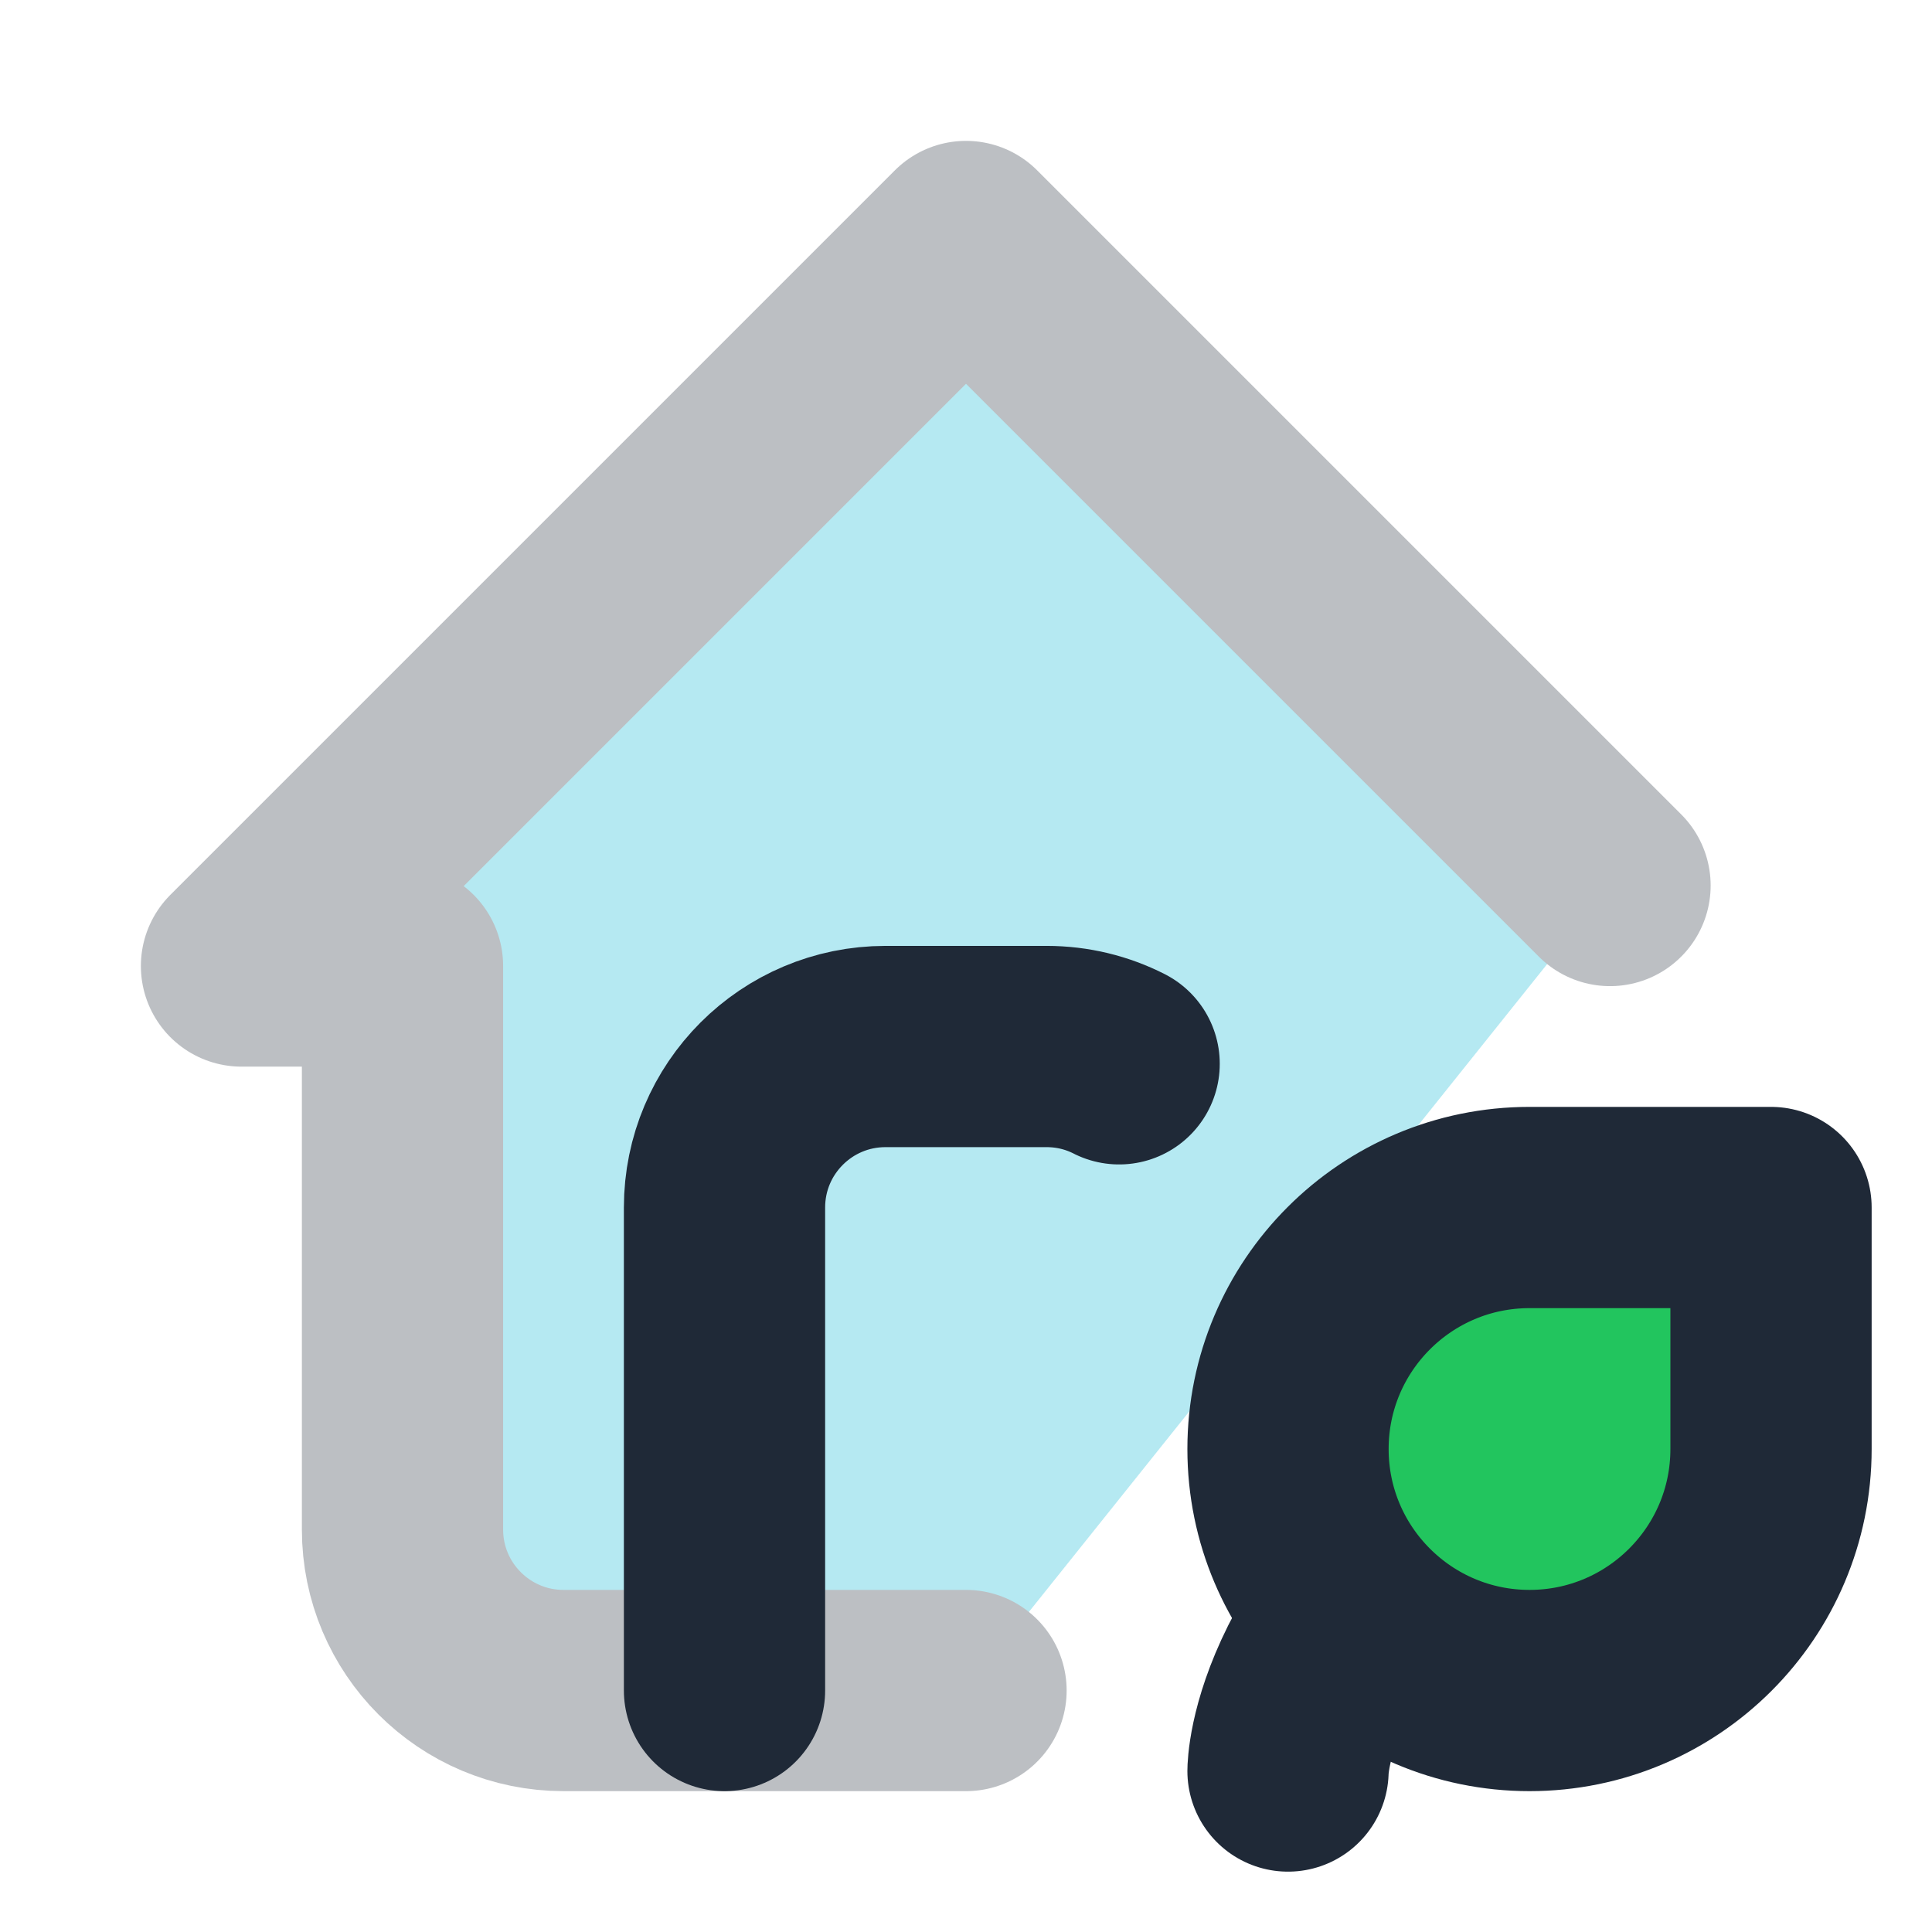
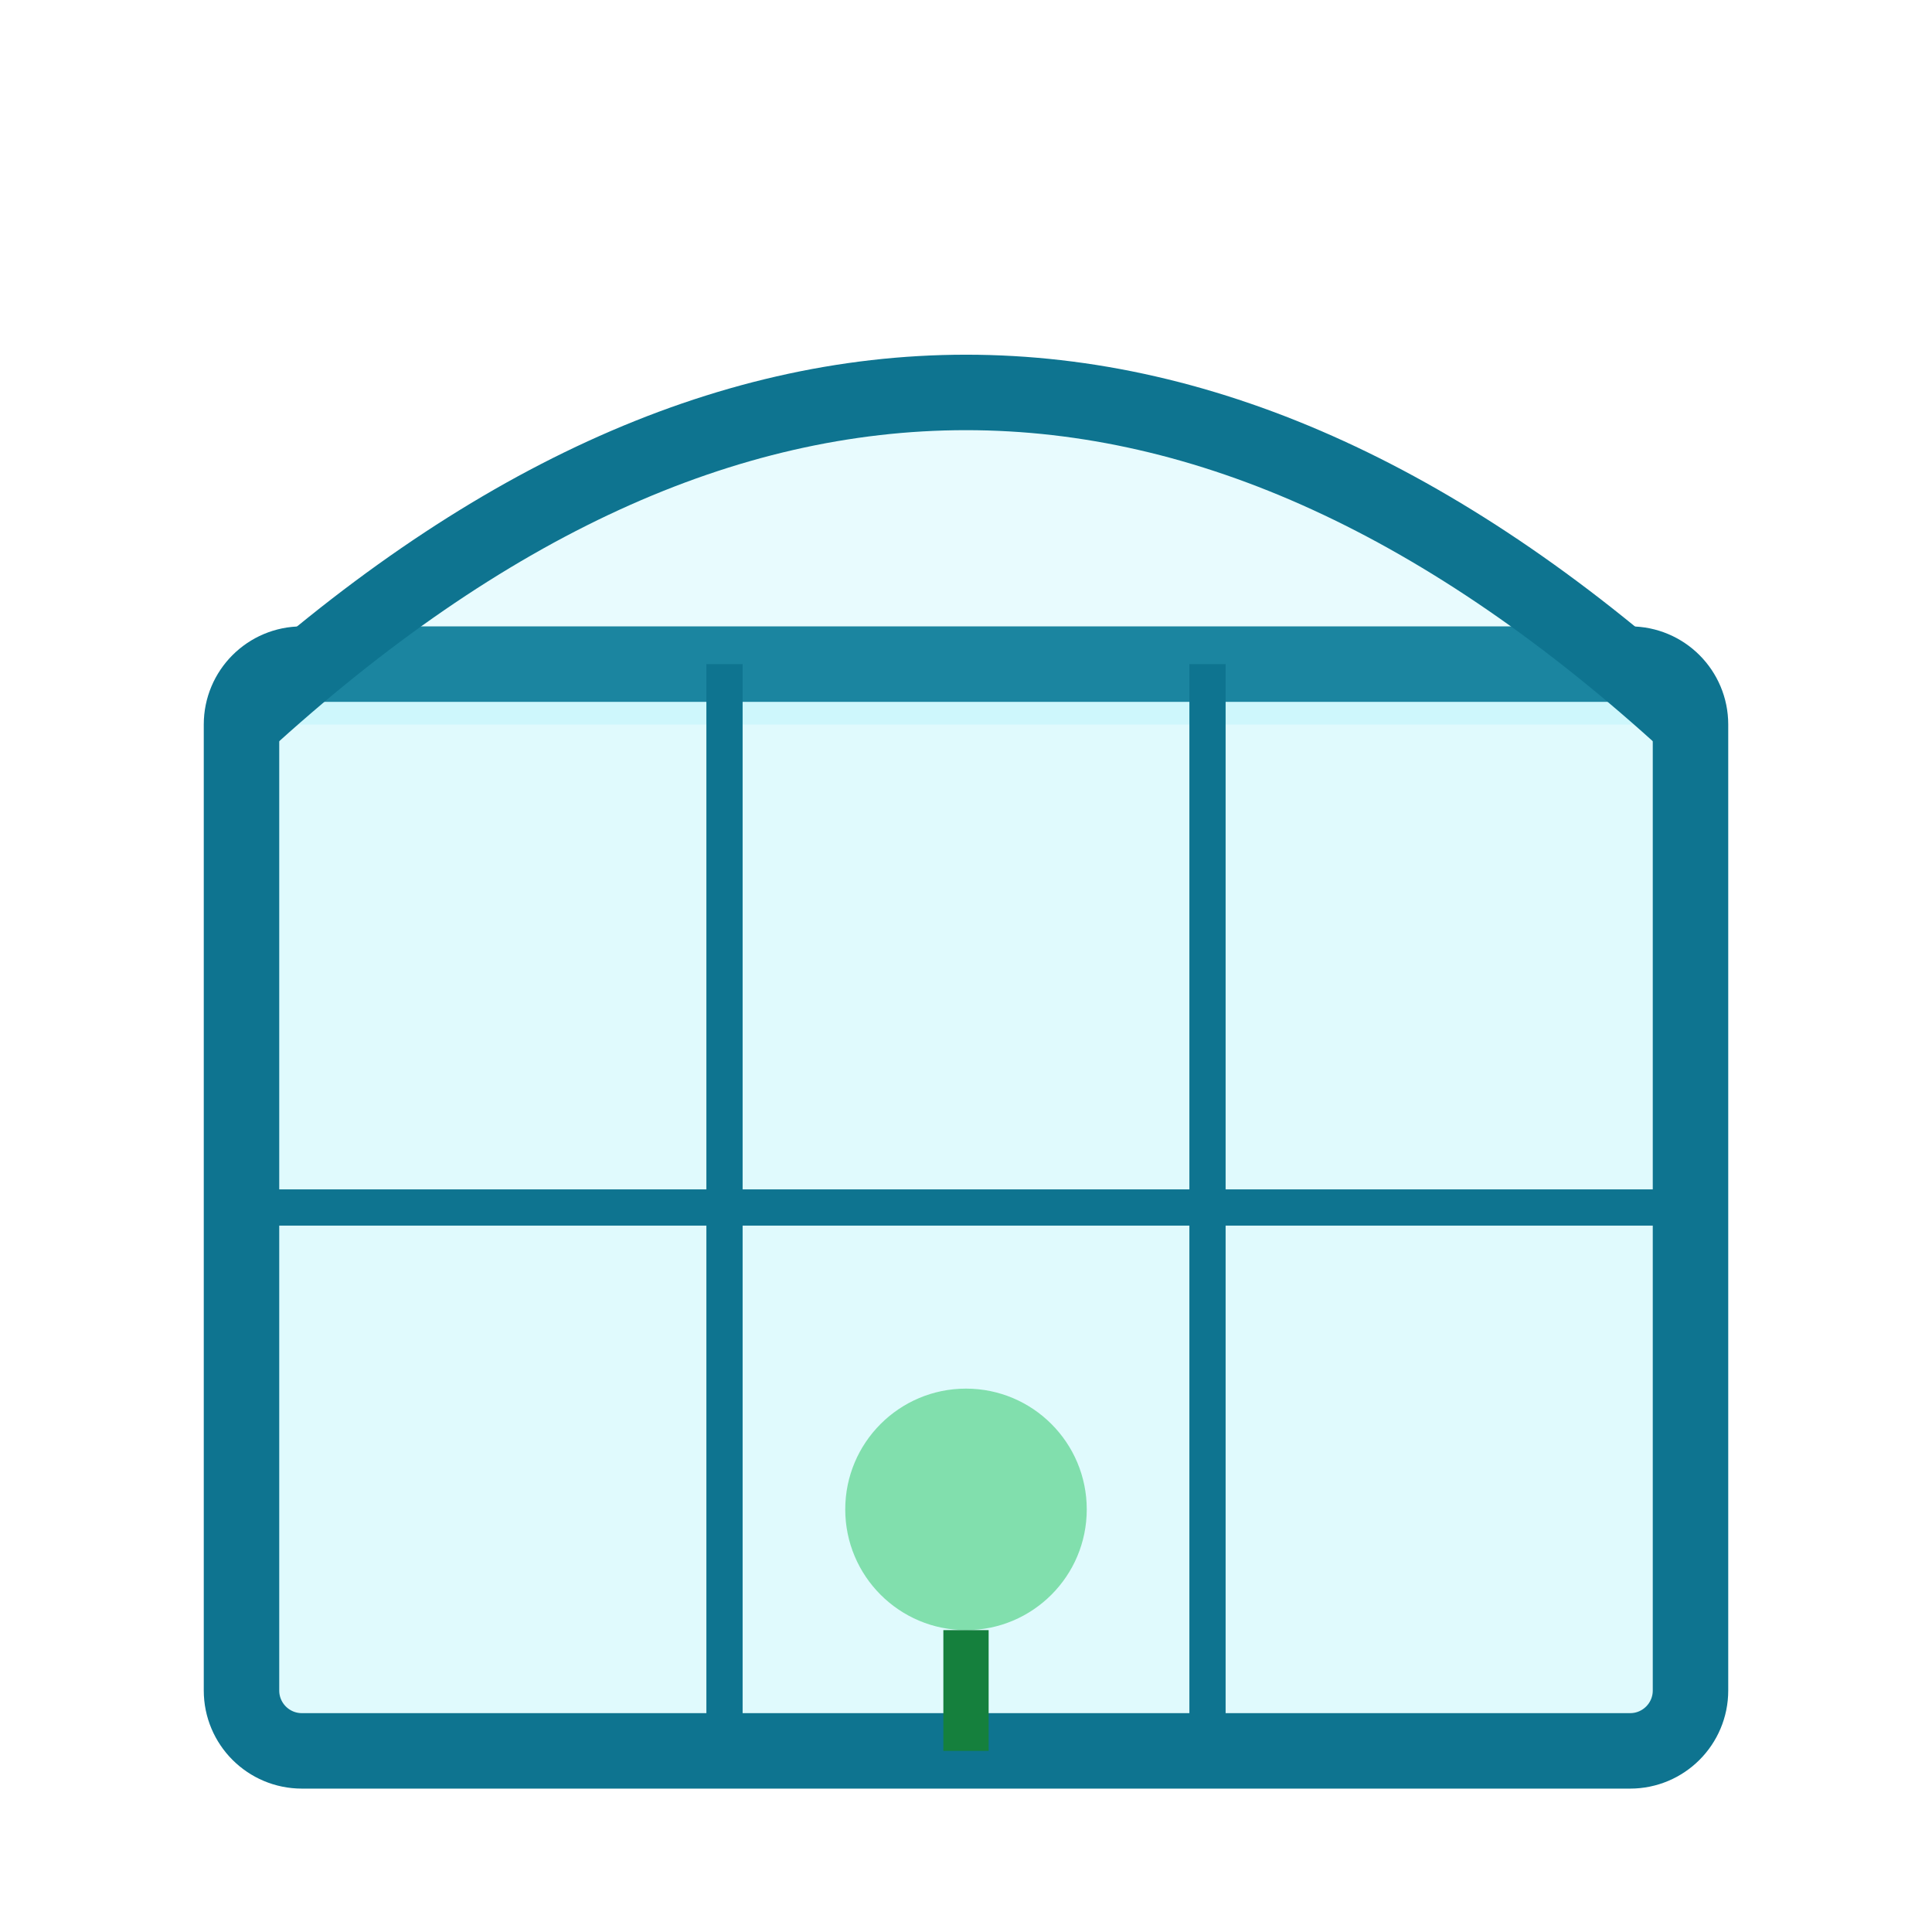
<svg xmlns="http://www.w3.org/2000/svg" width="64" height="64" viewBox="0 0 64 64" fill="none">
-   <g stroke="#1F2937" stroke-width="2.5" stroke-linecap="round" stroke-linejoin="round" transform="scale(2.6667)">
-     <path stroke="none" d="M0 0h24v24H0z" fill="none" />
-     <path d="M20 11l-8 -8l-9 9h2v7a2 2 0 0 0 2 2h5" fill="#06B6D4" opacity="0.3" />
-     <path d="M9 21v-6a2 2 0 0 1 2 -2h2c.325 0 .631 .077 .902 .215" />
-     <path d="M16 22s0 -2 3 -4" />
-     <path d="M19 21a3 3 0 0 1 0 -6h3v3a3 3 0 0 1 -3 3" fill="#22C55E" />
-   </g>
+   <rect x="8" y="22" width="48" height="36" rx="2" fill="#67E8F9" fill-opacity="0.2" stroke="#0E7490" stroke-width="2.5" />
+   <path d="M8 24Q32 2 56 24" fill="#67E8F9" fill-opacity="0.15" stroke="#0E7490" stroke-width="2.5" />
+   <line x1="24" y1="22" x2="24" y2="58" stroke="#0E7490" stroke-width="1.2" />
+   <line x1="40" y1="22" x2="40" y2="58" stroke="#0E7490" stroke-width="1.2" />
+   <line x1="8" y1="40" x2="56" y2="40" stroke="#0E7490" stroke-width="1.2" />
+   <circle cx="32" cy="50" r="4" fill="#22C55E" fill-opacity="0.5" />
+   <line x1="32" y1="54" x2="32" y2="58" stroke="#15803D" stroke-width="1.5" />
</svg>
